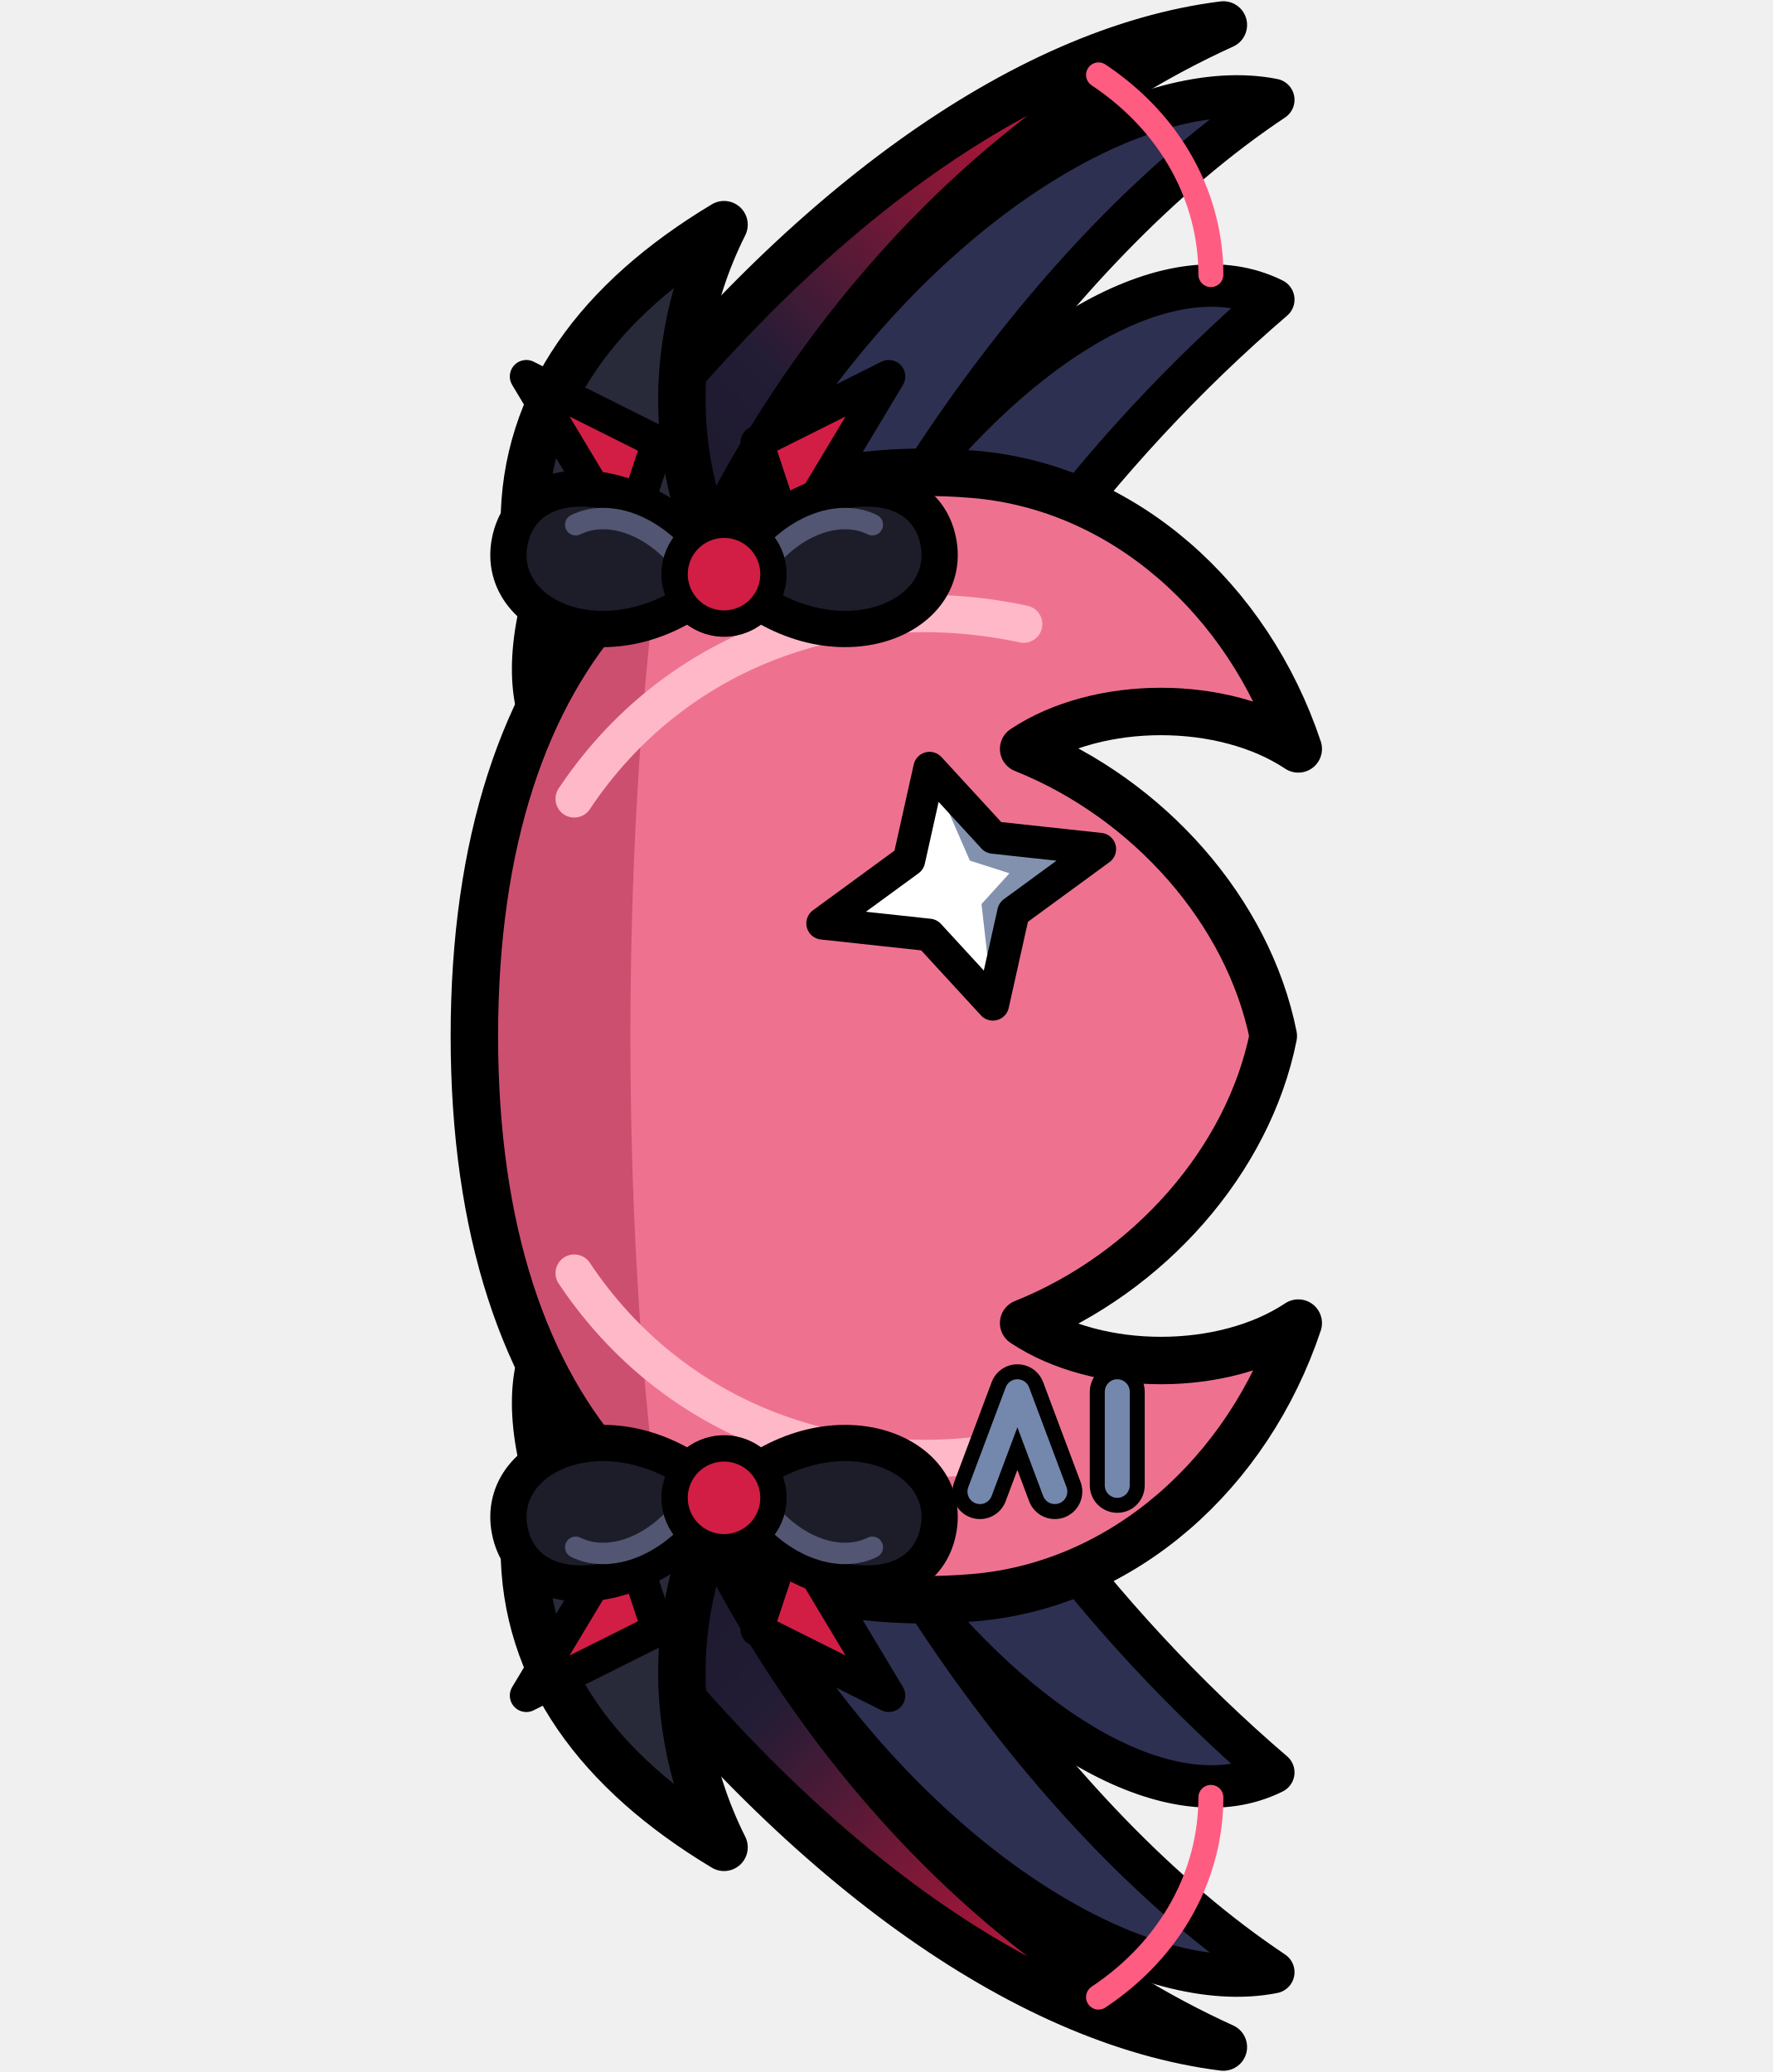
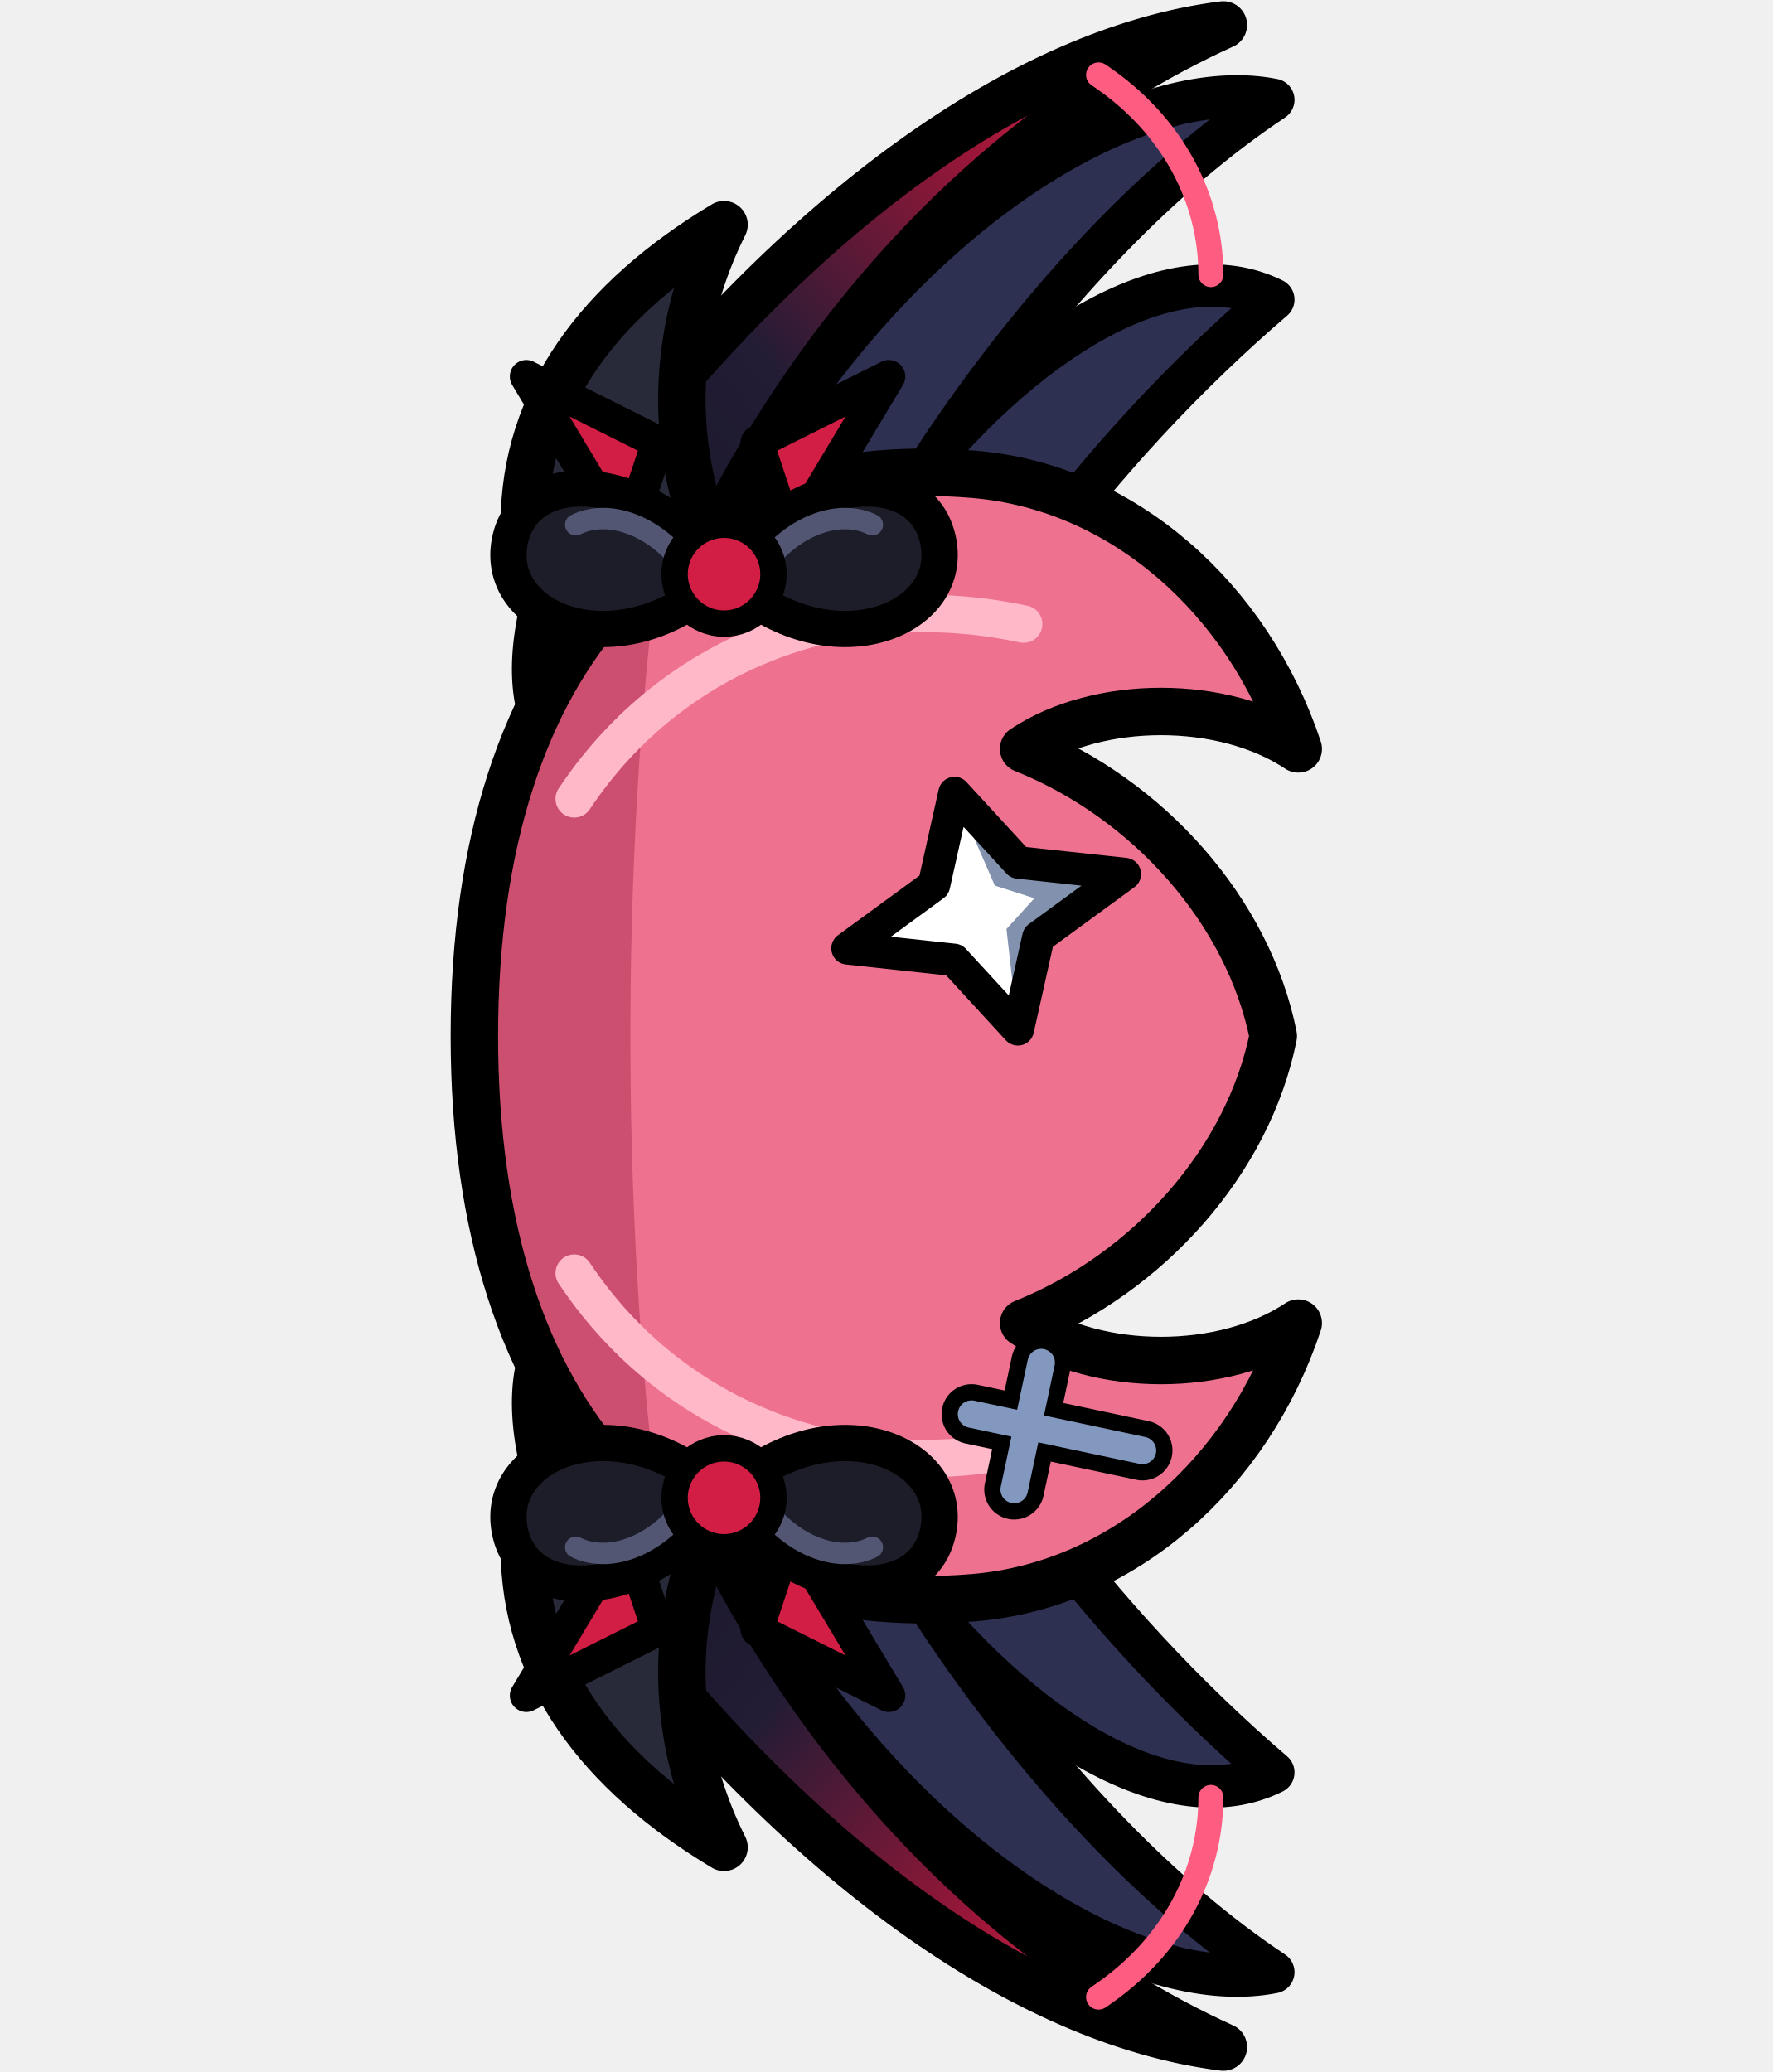
<svg xmlns="http://www.w3.org/2000/svg" width="142" height="166" viewBox="0 0 142 166" fill="none">
  <defs>
    <linearGradient id="wingBladeTopEcl" x1="52" y1="64" x2="108" y2="12" gradientUnits="userSpaceOnUse">
      <stop offset="0" stop-color="#14151F" />
      <stop offset="0.4" stop-color="#221C35" />
      <stop offset="0.72" stop-color="#9E1638" />
      <stop offset="1" stop-color="#FF3864" />
    </linearGradient>
    <linearGradient id="wingBladeBotEcl" x1="52" y1="102" x2="108" y2="154" gradientUnits="userSpaceOnUse">
      <stop offset="0" stop-color="#14151F" />
      <stop offset="0.4" stop-color="#221C35" />
      <stop offset="0.72" stop-color="#9E1638" />
      <stop offset="1" stop-color="#FF3864" />
    </linearGradient>
    <clipPath id="hairClipEcl">
      <path d="M38 83 C38 52, 54 36, 78 38 C90 39, 100 48, 104 60 C98 56, 88 56, 82 60 C92 64, 100 73, 102 83 C100 93, 92 102, 82 106 C88 110, 98 110, 104 106 C100 118, 90 127, 78 128 C54 130, 38 114, 38 83 Z" />
    </clipPath>
  </defs>
  <path d="M68 70 C76 52, 88 36, 102 24 C94 20, 82 27, 72 40 C64 50, 62 62, 68 70 Z" fill="#2E3052" stroke="black" stroke-width="3.4" stroke-linejoin="round" />
  <path d="M60 66 C68 44, 84 20, 102 8 C92 6, 76 15, 64 32 C54 44, 54 58, 60 66 Z" fill="#2E3052" stroke="black" stroke-width="3.4" stroke-linejoin="round" />
  <path d="M50 62 C58 34, 76 12, 98 2 C82 4, 64 17, 48 38 C40 52, 42 62, 50 62 Z" fill="url(#wingBladeTopEcl)" stroke="black" stroke-width="3.8" stroke-linejoin="round" />
  <path d="M88 6 C94 10, 97 16, 97 22" stroke="#FF5C82" stroke-width="2" stroke-linecap="round" />
  <path d="M66 74 C54 68, 44 56, 42 42 C42 32, 48 24, 58 18 C52 30, 54 44, 64 54 C68 58, 72 62, 76 66 Z" fill="#282A3A" stroke="black" stroke-width="3.8" stroke-linejoin="round" />
  <path d="M68 96 C76 114, 88 130, 102 142 C94 146, 82 139, 72 126 C64 116, 62 104, 68 96 Z" fill="#2E3052" stroke="black" stroke-width="3.4" stroke-linejoin="round" />
  <path d="M60 100 C68 122, 84 146, 102 158 C92 160, 76 151, 64 134 C54 122, 54 108, 60 100 Z" fill="#2E3052" stroke="black" stroke-width="3.4" stroke-linejoin="round" />
  <path d="M50 104 C58 132, 76 154, 98 164 C82 162, 64 149, 48 128 C40 114, 42 104, 50 104 Z" fill="url(#wingBladeBotEcl)" stroke="black" stroke-width="3.8" stroke-linejoin="round" />
  <path d="M88 160 C94 156, 97 150, 97 144" stroke="#FF5C82" stroke-width="2" stroke-linecap="round" />
  <path d="M66 92 C54 98, 44 110, 42 124 C42 134, 48 142, 58 148 C52 136, 54 122, 64 112 C68 108, 72 104, 76 100 Z" fill="#282A3A" stroke="black" stroke-width="3.8" stroke-linejoin="round" />
  <path d="M38 83 C38 52, 54 36, 78 38 C90 39, 100 48, 104 60 C98 56, 88 56, 82 60 C92 64, 100 73, 102 83 C100 93, 92 102, 82 106 C88 110, 98 110, 104 106 C100 118, 90 127, 78 128 C54 130, 38 114, 38 83 Z" fill="#EE7290" />
  <path d="M20 20 H58 C48 50 48 116 58 146 H20 Z" fill="#CC4F70" clip-path="url(#hairClipEcl)" />
  <path d="M46 64 C54 52, 68 47, 82 50" stroke="#FFB8C8" stroke-width="3" stroke-linecap="round" />
  <path d="M46 102 C54 114, 68 119, 82 116" stroke="#FFB8C8" stroke-width="3" stroke-linecap="round" />
  <path d="M38 83 C38 52, 54 36, 78 38 C90 39, 100 48, 104 60 C98 56, 88 56, 82 60 C92 64, 100 73, 102 83 C100 93, 92 102, 82 106 C88 110, 98 110, 104 106 C100 118, 90 127, 78 128 C54 130, 38 114, 38 83 Z" stroke="black" stroke-width="3.8" stroke-linejoin="round" />
-   <g transform="translate(77, 71) rotate(-15)">
+   <g transform="translate(79, 73) rotate(-15)">
    <path d="M -11.5 0 L -3.5 -3.1 L 0 -9.8 L 3.5 -3.1 L 11.5 0 L 3.5 3.1 L 0 9.8 L -3.5 3.1 Z" fill="#FFFFFF" />
    <path d="M 0 -9.8 L 3.5 -3.1 L 11.5 0 L 3.5 3.1 L 0 9.8 L 1.2 1.8 L 4.0 0 L 1.2 -1.8 Z" fill="#8292AE" />
    <path d="M -11.5 0 L -3.5 -3.1 L 0 -9.8 L 3.5 -3.1 L 11.5 0 L 3.5 3.1 L 0 9.8 L -3.5 3.1 Z" stroke="black" stroke-width="2.6" stroke-linejoin="round" />
  </g>
-   <path d="M 78.5 119.5 L 81.5 111.5 L 84.5 119.5" stroke="black" stroke-width="4.4" stroke-linecap="round" stroke-linejoin="round" />
-   <path d="M 78.5 119.5 L 81.5 111.5 L 84.5 119.5" stroke="#7488AD" stroke-width="2.0" stroke-linecap="round" stroke-linejoin="round" />
-   <path d="M 89.5 119.0 L 89.5 111.5" stroke="black" stroke-width="4.4" stroke-linecap="round" />
-   <path d="M 89.5 119.0 L 89.5 111.5" stroke="#7488AD" stroke-width="2.0" stroke-linecap="round" />
+   <g transform="translate(83.5, 114.5) rotate(12)">
+     <path d="M -5.8 0 L 8.2 0 M -1.2 -5.2 L -1.2 5.2" stroke="black" stroke-width="4.8" stroke-linecap="round" />
+     <path d="M -5.8 0 L 8.2 0 M -1.2 -5.2 L -1.2 5.2" stroke="#8298BF" stroke-width="2.2" stroke-linecap="round" />
+   </g>
  <g transform="translate(58, 46) scale(1.32)">
    <path d="M-6 -2 L-12 -12 L-4 -8 Z" fill="#D21E45" stroke="black" stroke-width="2" stroke-linejoin="round" />
    <path d="M4 -2 L10 -12 L2 -8 Z" fill="#D21E45" stroke="black" stroke-width="2" stroke-linejoin="round" />
    <path d="M0 0 C-4 -6, -12 -7, -13 -2 C-14 3, -6 6, 0 0 Z" fill="#1C1D29" stroke="black" stroke-width="2.2" stroke-linejoin="round" />
    <path d="M0 0 C4 -6, 12 -7, 13 -2 C14 3, 6 6, 0 0 Z" fill="#1C1D29" stroke="black" stroke-width="2.2" stroke-linejoin="round" />
    <path d="M-9 -3 C-7 -4, -4 -3, -2 0" stroke="#525672" stroke-width="1.3" stroke-linecap="round" />
    <path d="M9 -3 C7 -4, 4 -3, 2 0" stroke="#525672" stroke-width="1.3" stroke-linecap="round" />
    <circle cx="0" cy="0" r="3" fill="#D21E45" stroke="black" stroke-width="1.6" />
  </g>
  <g transform="translate(58, 120) scale(1.32)">
    <path d="M-6 2 L-12 12 L-4 8 Z" fill="#D21E45" stroke="black" stroke-width="2" stroke-linejoin="round" />
    <path d="M4 2 L10 12 L2 8 Z" fill="#D21E45" stroke="black" stroke-width="2" stroke-linejoin="round" />
    <path d="M0 0 C-4 6, -12 7, -13 2 C-14 -3, -6 -6, 0 0 Z" fill="#1C1D29" stroke="black" stroke-width="2.2" stroke-linejoin="round" />
    <path d="M0 0 C4 6, 12 7, 13 2 C14 -3, 6 -6, 0 0 Z" fill="#1C1D29" stroke="black" stroke-width="2.2" stroke-linejoin="round" />
    <path d="M-9 3 C-7 4, -4 3, -2 0" stroke="#525672" stroke-width="1.3" stroke-linecap="round" />
    <path d="M9 3 C7 4, 4 3, 2 0" stroke="#525672" stroke-width="1.3" stroke-linecap="round" />
    <circle cx="0" cy="0" r="3" fill="#D21E45" stroke="black" stroke-width="1.6" />
  </g>
</svg>
